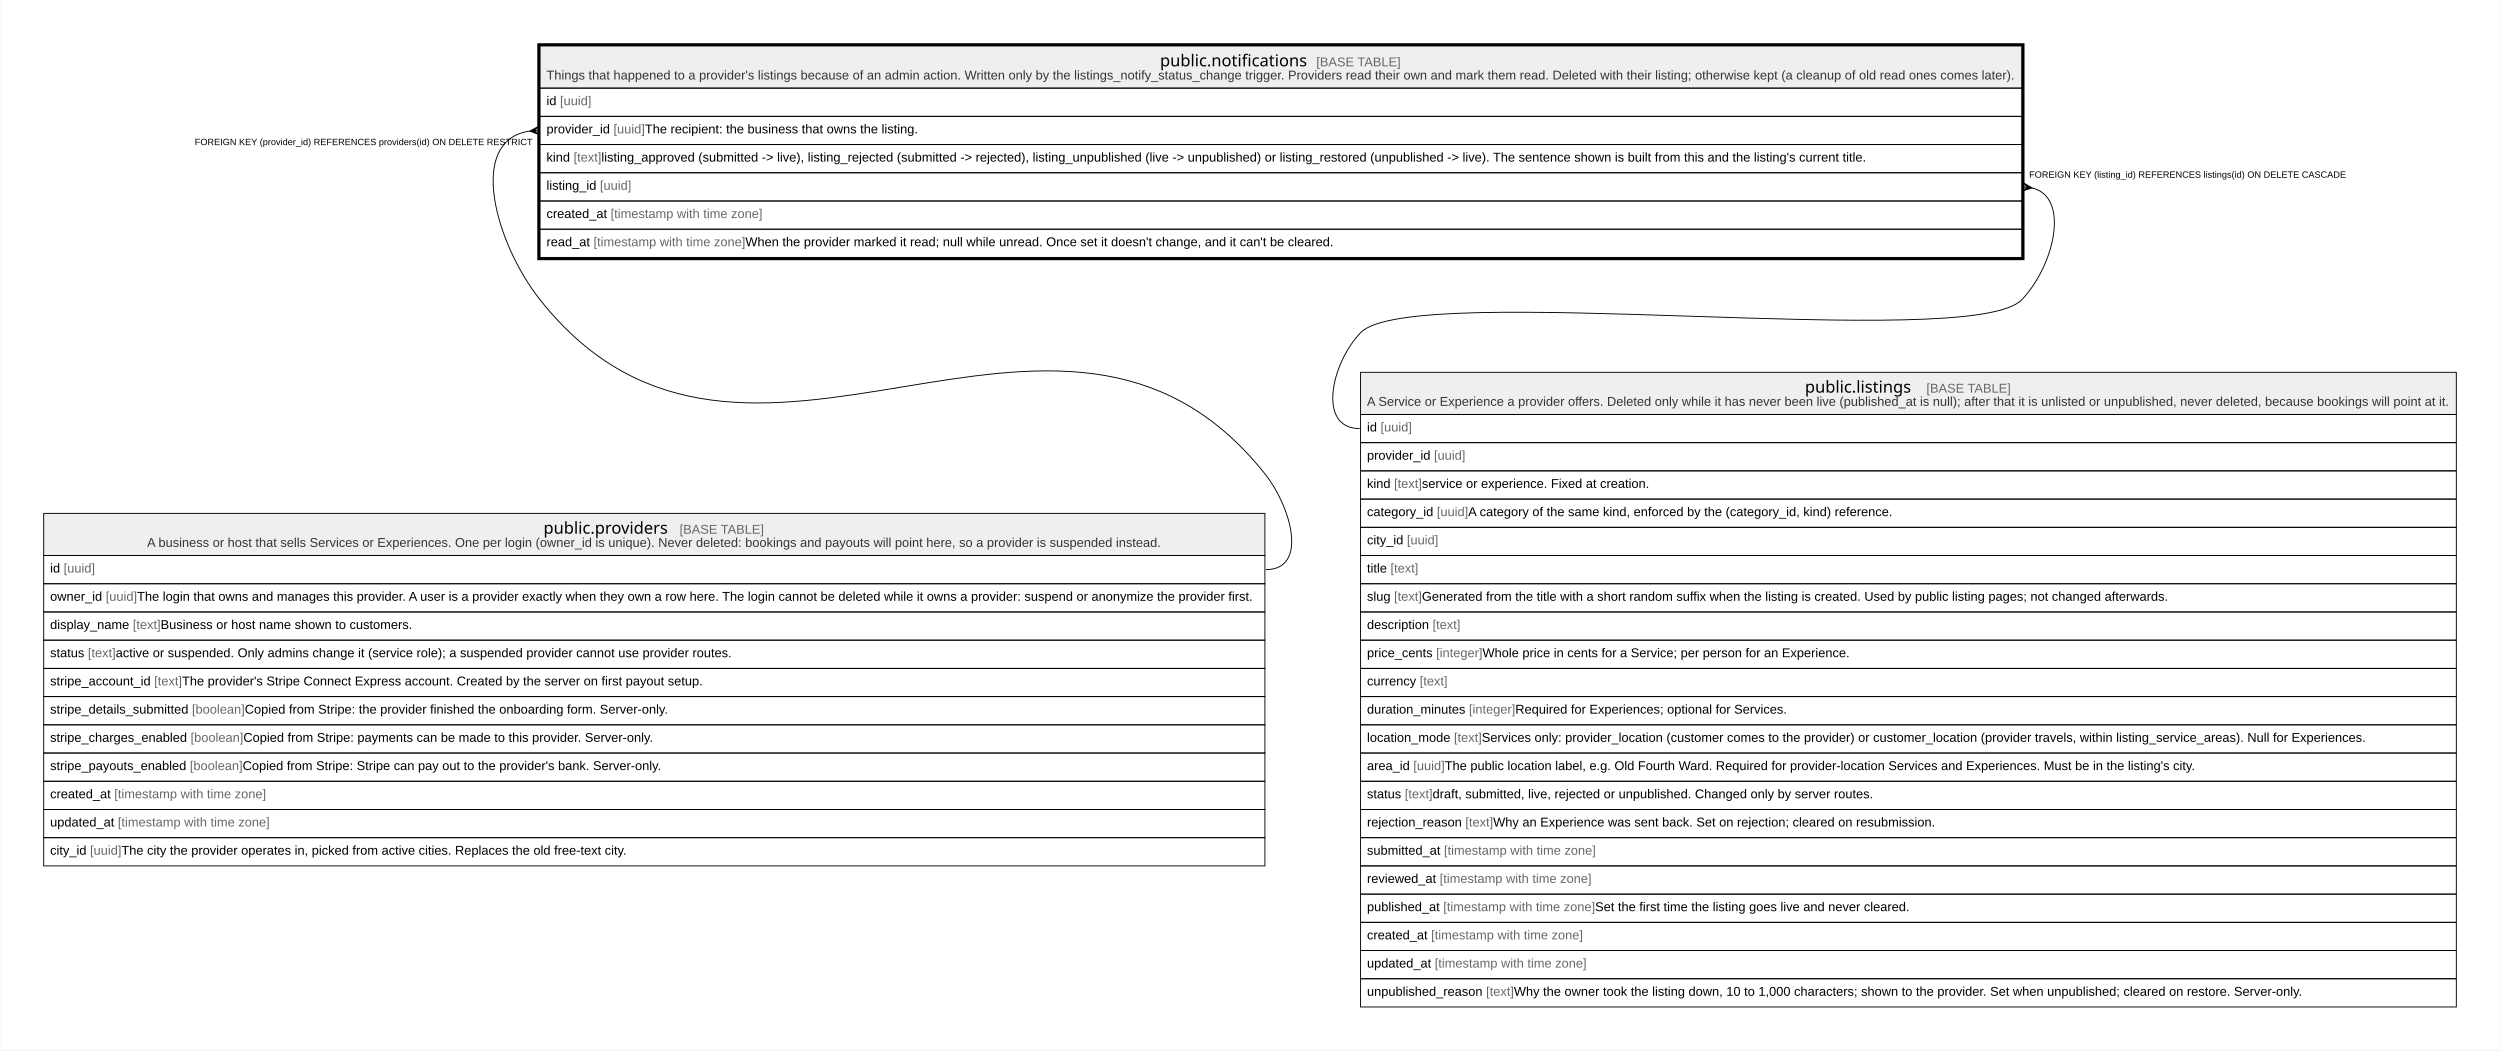
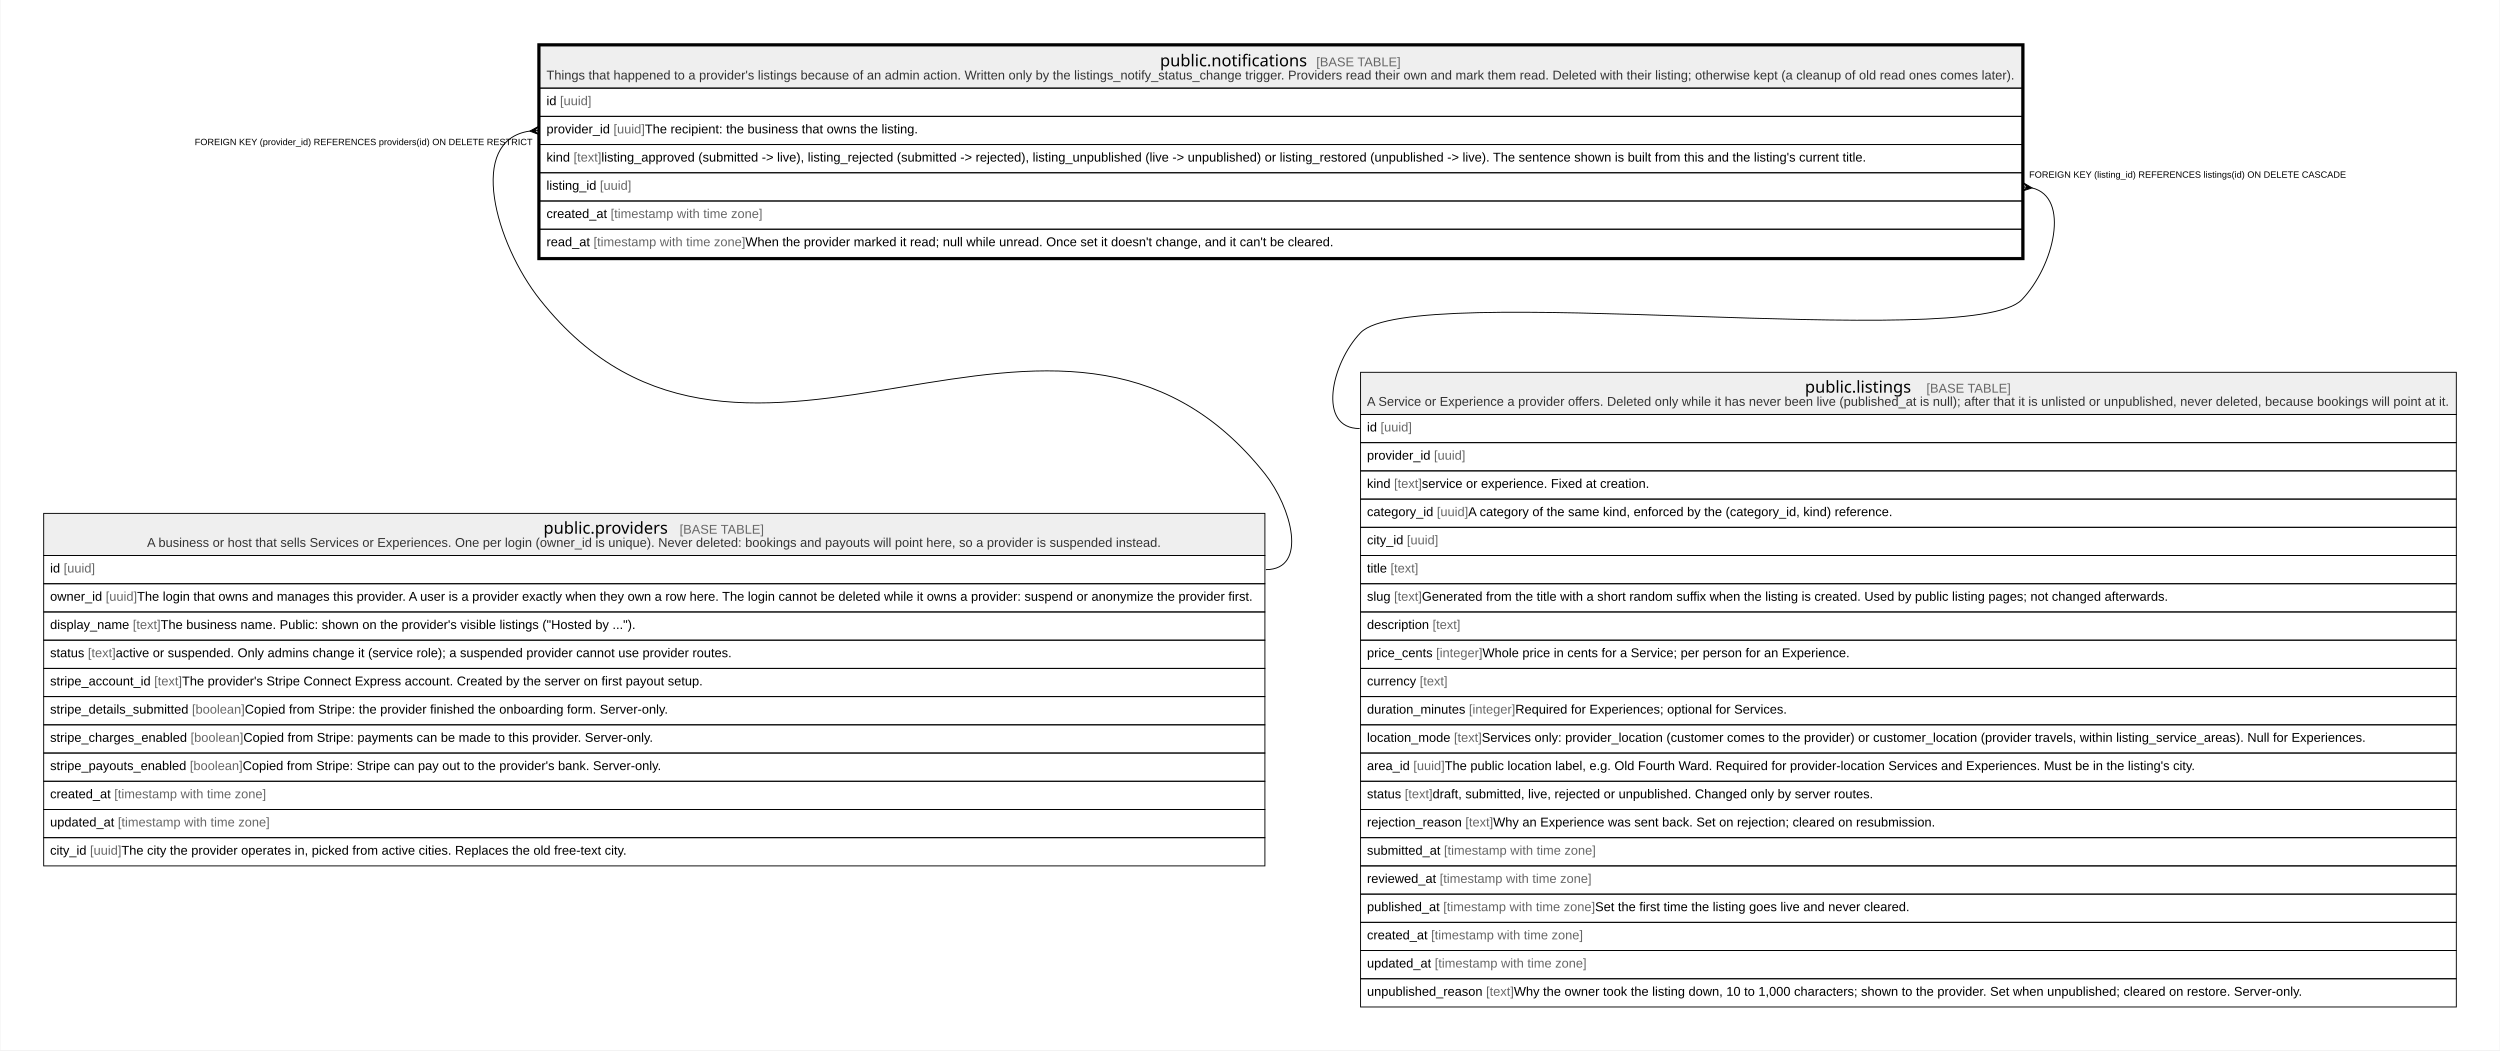
<svg xmlns="http://www.w3.org/2000/svg" width="2728pt" height="1146pt" viewBox="0.00 0.00 2727.98 1146.40">
  <g id="graph0" class="graph" transform="scale(1 1) rotate(0) translate(4 1142.4)">
    <polygon fill="white" stroke="none" points="-4,4 -4,-1142.4 2723.98,-1142.4 2723.98,4 -4,4" />
    <g id="node1" class="node">
      <polygon fill="#efefef" stroke="none" points="585.02,-1046.2 585.02,-1092.2 2202.44,-1092.2 2202.44,-1046.2 585.02,-1046.2" />
      <polygon fill="none" stroke="black" points="585.02,-1046.2 585.02,-1092.2 2202.44,-1092.2 2202.44,-1046.2 585.02,-1046.2" />
      <text text-anchor="start" x="1261.75" y="-1070" font-family="Arial Bold" font-size="18.00">public.notifications</text>
      <text text-anchor="start" x="1401.22" y="-1070" font-family="Arial" font-size="14.00">    </text>
      <text text-anchor="start" x="1432.34" y="-1070" font-family="Arial" font-size="14.00" fill="#666666">[BASE TABLE]</text>
      <text text-anchor="start" x="592.02" y="-1055.6" font-family="Arial" font-size="14.00" fill="#333333">Things that happened to a provider's listings because of an admin action. Written only by the listings_notify_status_change trigger. Providers read their own and mark them read. Deleted with their listing; otherwise kept (a cleanup of old read ones comes later).</text>
      <polygon fill="none" stroke="black" points="585.02,-1015.4 585.02,-1046.2 2202.44,-1046.2 2202.44,-1015.4 585.02,-1015.4" />
      <text text-anchor="start" x="592.02" y="-1027.6" font-family="Arial" font-size="14.00">id </text>
      <text text-anchor="start" x="606.8" y="-1027.6" font-family="Arial" font-size="14.00" fill="#666666">[uuid]</text>
      <polygon fill="none" stroke="black" points="585.02,-984.6 585.02,-1015.4 2202.44,-1015.4 2202.44,-984.6 585.02,-984.6" />
      <text text-anchor="start" x="592.02" y="-996.8" font-family="Arial" font-size="14.00">provider_id </text>
      <text text-anchor="start" x="665.17" y="-996.8" font-family="Arial" font-size="14.00" fill="#666666">[uuid]</text>
      <text text-anchor="start" x="699.42" y="-996.8" font-family="Arial" font-size="14.00"> The recipient: the business that owns the listing.</text>
      <polygon fill="none" stroke="black" points="585.02,-953.8 585.02,-984.6 2202.44,-984.6 2202.44,-953.8 585.02,-953.8" />
      <text text-anchor="start" x="592.02" y="-966" font-family="Arial" font-size="14.00">kind </text>
      <text text-anchor="start" x="621.59" y="-966" font-family="Arial" font-size="14.00" fill="#666666">[text]</text>
      <text text-anchor="start" x="651.93" y="-966" font-family="Arial" font-size="14.00"> listing_approved (submitted -&gt; live), listing_rejected (submitted -&gt; rejected), listing_unpublished (live -&gt; unpublished) or listing_restored (unpublished -&gt; live). The sentence shown is built from this and the listing's current title.</text>
      <polygon fill="none" stroke="black" points="585.02,-923 585.02,-953.8 2202.44,-953.8 2202.44,-923 585.02,-923" />
      <text text-anchor="start" x="592.02" y="-935.2" font-family="Arial" font-size="14.00">listing_id </text>
      <text text-anchor="start" x="650.38" y="-935.2" font-family="Arial" font-size="14.00" fill="#666666">[uuid]</text>
      <polygon fill="none" stroke="black" points="585.02,-892.2 585.02,-923 2202.44,-923 2202.44,-892.2 585.02,-892.2" />
      <text text-anchor="start" x="592.02" y="-904.4" font-family="Arial" font-size="14.00">created_at </text>
      <text text-anchor="start" x="662.06" y="-904.4" font-family="Arial" font-size="14.00" fill="#666666">[timestamp with time zone]</text>
      <polygon fill="none" stroke="black" points="585.02,-861.4 585.02,-892.2 2202.44,-892.2 2202.44,-861.4 585.02,-861.4" />
      <text text-anchor="start" x="592.02" y="-873.6" font-family="Arial" font-size="14.00">read_at </text>
      <text text-anchor="start" x="643.39" y="-873.6" font-family="Arial" font-size="14.00" fill="#666666">[timestamp with time zone]</text>
      <text text-anchor="start" x="809.11" y="-873.6" font-family="Arial" font-size="14.00"> When the provider marked it read; null while unread. Once set it doesn't change, and it can't be cleared.</text>
      <polygon fill="none" stroke="black" stroke-width="3" points="583.52,-859.9 583.52,-1093.7 2203.94,-1093.7 2203.94,-859.9 583.52,-859.9" />
    </g>
    <g id="node2" class="node">
      <polygon fill="#efefef" stroke="none" points="43.2,-536 43.2,-582 1376.26,-582 1376.26,-536 43.2,-536" />
      <polygon fill="none" stroke="black" points="43.2,-536 43.2,-582 1376.26,-582 1376.26,-536 43.2,-536" />
      <text text-anchor="start" x="588.75" y="-559.8" font-family="Arial Bold" font-size="18.00">public.providers</text>
      <text text-anchor="start" x="706.22" y="-559.8" font-family="Arial" font-size="14.00">    </text>
      <text text-anchor="start" x="737.34" y="-559.8" font-family="Arial" font-size="14.00" fill="#666666">[BASE TABLE]</text>
      <text text-anchor="start" x="156.03" y="-545.4" font-family="Arial" font-size="14.00" fill="#333333">A business or host that sells Services or Experiences. One per login (owner_id is unique). Never deleted: bookings and payouts will point here, so a provider is suspended instead.</text>
      <polygon fill="none" stroke="black" points="43.2,-505.2 43.2,-536 1376.26,-536 1376.26,-505.2 43.2,-505.2" />
      <text text-anchor="start" x="50.2" y="-517.4" font-family="Arial" font-size="14.00">id </text>
      <text text-anchor="start" x="64.99" y="-517.4" font-family="Arial" font-size="14.00" fill="#666666">[uuid]</text>
      <polygon fill="none" stroke="black" points="43.2,-474.4 43.2,-505.2 1376.26,-505.2 1376.26,-474.4 43.2,-474.4" />
      <text text-anchor="start" x="50.2" y="-486.6" font-family="Arial" font-size="14.00">owner_id </text>
      <text text-anchor="start" x="110.9" y="-486.6" font-family="Arial" font-size="14.00" fill="#666666">[uuid]</text>
      <text text-anchor="start" x="145.15" y="-486.6" font-family="Arial" font-size="14.00"> The login that owns and manages this provider. A user is a provider exactly when they own a row here. The login cannot be deleted while it owns a provider: suspend or anonymize the provider first.</text>
      <polygon fill="none" stroke="black" points="43.2,-443.6 43.2,-474.4 1376.26,-474.4 1376.26,-443.6 43.2,-443.6" />
      <text text-anchor="start" x="50.2" y="-455.8" font-family="Arial" font-size="14.00">display_name </text>
      <text text-anchor="start" x="140.48" y="-455.8" font-family="Arial" font-size="14.00" fill="#666666">[text]</text>
-       <text text-anchor="start" x="170.82" y="-455.8" font-family="Arial" font-size="14.00"> Business or host name shown to customers.</text>
+       <text text-anchor="start" x="170.82" y="-455.8" font-family="Arial" font-size="14.00"> The business name. Public: shown on the provider's visible listings ("Hosted by ...").</text>
      <polygon fill="none" stroke="black" points="43.2,-412.8 43.2,-443.6 1376.26,-443.6 1376.26,-412.8 43.2,-412.8" />
      <text text-anchor="start" x="50.2" y="-425" font-family="Arial" font-size="14.00">status </text>
      <text text-anchor="start" x="91.44" y="-425" font-family="Arial" font-size="14.00" fill="#666666">[text]</text>
      <text text-anchor="start" x="121.79" y="-425" font-family="Arial" font-size="14.00"> active or suspended. Only admins change it (service role); a suspended provider cannot use provider routes.</text>
      <polygon fill="none" stroke="black" points="43.2,-382 43.2,-412.8 1376.26,-412.8 1376.26,-382 43.2,-382" />
      <text text-anchor="start" x="50.2" y="-394.2" font-family="Arial" font-size="14.00">stripe_account_id </text>
      <text text-anchor="start" x="163.83" y="-394.2" font-family="Arial" font-size="14.00" fill="#666666">[text]</text>
      <text text-anchor="start" x="194.17" y="-394.2" font-family="Arial" font-size="14.00"> The provider's Stripe Connect Express account. Created by the server on first payout setup.</text>
      <polygon fill="none" stroke="black" points="43.2,-351.2 43.2,-382 1376.26,-382 1376.26,-351.2 43.2,-351.2" />
      <text text-anchor="start" x="50.2" y="-363.4" font-family="Arial" font-size="14.00">stripe_details_submitted </text>
      <text text-anchor="start" x="205.06" y="-363.4" font-family="Arial" font-size="14.00" fill="#666666">[boolean]</text>
      <text text-anchor="start" x="262.67" y="-363.4" font-family="Arial" font-size="14.00"> Copied from Stripe: the provider finished the onboarding form. Server-only.</text>
      <polygon fill="none" stroke="black" points="43.2,-320.4 43.2,-351.2 1376.26,-351.2 1376.26,-320.4 43.2,-320.4" />
      <text text-anchor="start" x="50.2" y="-332.6" font-family="Arial" font-size="14.00">stripe_charges_enabled </text>
      <text text-anchor="start" x="203.53" y="-332.6" font-family="Arial" font-size="14.00" fill="#666666">[boolean]</text>
      <text text-anchor="start" x="261.14" y="-332.6" font-family="Arial" font-size="14.00"> Copied from Stripe: payments can be made to this provider. Server-only.</text>
      <polygon fill="none" stroke="black" points="43.2,-289.6 43.2,-320.4 1376.26,-320.4 1376.26,-289.6 43.2,-289.6" />
      <text text-anchor="start" x="50.2" y="-301.8" font-family="Arial" font-size="14.00">stripe_payouts_enabled </text>
      <text text-anchor="start" x="202.76" y="-301.8" font-family="Arial" font-size="14.00" fill="#666666">[boolean]</text>
      <text text-anchor="start" x="260.36" y="-301.8" font-family="Arial" font-size="14.00"> Copied from Stripe: Stripe can pay out to the provider's bank. Server-only.</text>
      <polygon fill="none" stroke="black" points="43.2,-258.8 43.2,-289.6 1376.26,-289.6 1376.26,-258.8 43.2,-258.8" />
      <text text-anchor="start" x="50.2" y="-271" font-family="Arial" font-size="14.00">created_at </text>
      <text text-anchor="start" x="120.25" y="-271" font-family="Arial" font-size="14.00" fill="#666666">[timestamp with time zone]</text>
      <polygon fill="none" stroke="black" points="43.2,-228 43.2,-258.8 1376.26,-258.8 1376.26,-228 43.2,-228" />
      <text text-anchor="start" x="50.2" y="-240.2" font-family="Arial" font-size="14.00">updated_at </text>
      <text text-anchor="start" x="124.16" y="-240.2" font-family="Arial" font-size="14.00" fill="#666666">[timestamp with time zone]</text>
      <polygon fill="none" stroke="black" points="43.2,-197.2 43.2,-228 1376.26,-228 1376.26,-197.2 43.2,-197.2" />
      <text text-anchor="start" x="50.2" y="-209.4" font-family="Arial" font-size="14.00">city_id </text>
      <text text-anchor="start" x="93.77" y="-209.4" font-family="Arial" font-size="14.00" fill="#666666">[uuid]</text>
      <text text-anchor="start" x="128.02" y="-209.4" font-family="Arial" font-size="14.00"> The city the provider operates in, picked from active cities. Replaces the old free-text city.</text>
    </g>
    <g id="edge1" class="edge">
      <path fill="none" stroke="black" d="M573.63,-999.29C504.8,-989.29 536.29,-876.67 585.02,-815.2 809.68,-531.78 1151.01,-908.15 1376.26,-625.2 1405.21,-588.83 1423.75,-520.6 1377.26,-520.6" />
      <polygon fill="black" stroke="black" points="573.71,-999.29 583.37,-1004.47 579.03,-999.66 583.35,-999.95 583.35,-999.95 583.35,-999.95 579.03,-999.66 583.99,-995.49 573.71,-999.29" />
      <text text-anchor="start" x="208.05" y="-984" font-family="Arial" font-size="10.00">FOREIGN KEY (provider_id) REFERENCES providers(id) ON DELETE RESTRICT</text>
    </g>
    <g id="node3" class="node">
      <polygon fill="#efefef" stroke="none" points="1480.68,-690 1480.68,-736 2676.78,-736 2676.78,-690 1480.68,-690" />
      <polygon fill="none" stroke="black" points="1480.68,-690 1480.68,-736 2676.78,-736 2676.78,-690 1480.68,-690" />
      <text text-anchor="start" x="1965.73" y="-713.8" font-family="Arial Bold" font-size="18.00">public.listings</text>
      <text text-anchor="start" x="2067.24" y="-713.8" font-family="Arial" font-size="14.00">    </text>
      <text text-anchor="start" x="2098.35" y="-713.8" font-family="Arial" font-size="14.00" fill="#666666">[BASE TABLE]</text>
      <text text-anchor="start" x="1487.68" y="-699.4" font-family="Arial" font-size="14.00" fill="#333333">A Service or Experience a provider offers. Deleted only while it has never been live (published_at is null); after that it is unlisted or unpublished, never deleted, because bookings will point at it.</text>
      <polygon fill="none" stroke="black" points="1480.68,-659.2 1480.68,-690 2676.78,-690 2676.78,-659.2 1480.68,-659.2" />
      <text text-anchor="start" x="1487.68" y="-671.4" font-family="Arial" font-size="14.00">id </text>
      <text text-anchor="start" x="1502.46" y="-671.4" font-family="Arial" font-size="14.00" fill="#666666">[uuid]</text>
      <polygon fill="none" stroke="black" points="1480.68,-628.4 1480.68,-659.2 2676.78,-659.2 2676.78,-628.4 1480.68,-628.4" />
      <text text-anchor="start" x="1487.68" y="-640.6" font-family="Arial" font-size="14.00">provider_id </text>
      <text text-anchor="start" x="1560.83" y="-640.6" font-family="Arial" font-size="14.00" fill="#666666">[uuid]</text>
      <polygon fill="none" stroke="black" points="1480.68,-597.6 1480.68,-628.4 2676.78,-628.4 2676.78,-597.6 1480.68,-597.6" />
      <text text-anchor="start" x="1487.68" y="-609.8" font-family="Arial" font-size="14.00">kind </text>
      <text text-anchor="start" x="1517.25" y="-609.8" font-family="Arial" font-size="14.00" fill="#666666">[text]</text>
      <text text-anchor="start" x="1547.59" y="-609.8" font-family="Arial" font-size="14.00"> service or experience. Fixed at creation.</text>
      <polygon fill="none" stroke="black" points="1480.68,-566.8 1480.68,-597.6 2676.78,-597.6 2676.78,-566.8 1480.68,-566.8" />
      <text text-anchor="start" x="1487.68" y="-579" font-family="Arial" font-size="14.00">category_id </text>
      <text text-anchor="start" x="1563.94" y="-579" font-family="Arial" font-size="14.00" fill="#666666">[uuid]</text>
      <text text-anchor="start" x="1598.19" y="-579" font-family="Arial" font-size="14.00"> A category of the same kind, enforced by the (category_id, kind) reference.</text>
      <polygon fill="none" stroke="black" points="1480.68,-536 1480.68,-566.8 2676.78,-566.8 2676.78,-536 1480.68,-536" />
      <text text-anchor="start" x="1487.68" y="-548.2" font-family="Arial" font-size="14.00">city_id </text>
      <text text-anchor="start" x="1531.25" y="-548.2" font-family="Arial" font-size="14.00" fill="#666666">[uuid]</text>
      <polygon fill="none" stroke="black" points="1480.68,-505.2 1480.68,-536 2676.78,-536 2676.78,-505.2 1480.68,-505.2" />
      <text text-anchor="start" x="1487.68" y="-517.4" font-family="Arial" font-size="14.00">title </text>
      <text text-anchor="start" x="1513.35" y="-517.4" font-family="Arial" font-size="14.00" fill="#666666">[text]</text>
      <polygon fill="none" stroke="black" points="1480.68,-474.4 1480.68,-505.2 2676.78,-505.2 2676.78,-474.4 1480.68,-474.4" />
      <text text-anchor="start" x="1487.68" y="-486.6" font-family="Arial" font-size="14.00">slug </text>
      <text text-anchor="start" x="1517.25" y="-486.6" font-family="Arial" font-size="14.00" fill="#666666">[text]</text>
      <text text-anchor="start" x="1547.59" y="-486.6" font-family="Arial" font-size="14.00"> Generated from the title with a short random suffix when the listing is created. Used by public listing pages; not changed afterwards.</text>
      <polygon fill="none" stroke="black" points="1480.68,-443.6 1480.68,-474.4 2676.78,-474.4 2676.78,-443.6 1480.68,-443.6" />
      <text text-anchor="start" x="1487.68" y="-455.8" font-family="Arial" font-size="14.00">description </text>
      <text text-anchor="start" x="1559.27" y="-455.8" font-family="Arial" font-size="14.00" fill="#666666">[text]</text>
      <polygon fill="none" stroke="black" points="1480.68,-412.8 1480.68,-443.6 2676.78,-443.6 2676.78,-412.8 1480.68,-412.8" />
      <text text-anchor="start" x="1487.68" y="-425" font-family="Arial" font-size="14.00">price_cents </text>
      <text text-anchor="start" x="1563.16" y="-425" font-family="Arial" font-size="14.00" fill="#666666">[integer]</text>
      <text text-anchor="start" x="1613.74" y="-425" font-family="Arial" font-size="14.00"> Whole price in cents for a Service; per person for an Experience.</text>
      <polygon fill="none" stroke="black" points="1480.68,-382 1480.68,-412.8 2676.78,-412.8 2676.78,-382 1480.68,-382" />
      <text text-anchor="start" x="1487.68" y="-394.2" font-family="Arial" font-size="14.00">currency </text>
      <text text-anchor="start" x="1545.25" y="-394.2" font-family="Arial" font-size="14.00" fill="#666666">[text]</text>
      <polygon fill="none" stroke="black" points="1480.68,-351.2 1480.68,-382 2676.78,-382 2676.78,-351.2 1480.68,-351.2" />
      <text text-anchor="start" x="1487.68" y="-363.4" font-family="Arial" font-size="14.00">duration_minutes </text>
      <text text-anchor="start" x="1598.96" y="-363.4" font-family="Arial" font-size="14.00" fill="#666666">[integer]</text>
      <text text-anchor="start" x="1649.55" y="-363.4" font-family="Arial" font-size="14.00"> Required for Experiences; optional for Services.</text>
      <polygon fill="none" stroke="black" points="1480.68,-320.4 1480.68,-351.2 2676.78,-351.2 2676.78,-320.4 1480.68,-320.4" />
      <text text-anchor="start" x="1487.68" y="-332.6" font-family="Arial" font-size="14.00">location_mode </text>
      <text text-anchor="start" x="1582.63" y="-332.6" font-family="Arial" font-size="14.00" fill="#666666">[text]</text>
      <text text-anchor="start" x="1612.97" y="-332.6" font-family="Arial" font-size="14.00"> Services only: provider_location (customer comes to the provider) or customer_location (provider travels, within listing_service_areas). Null for Experiences.</text>
      <polygon fill="none" stroke="black" points="1480.68,-289.6 1480.68,-320.4 2676.78,-320.4 2676.78,-289.6 1480.68,-289.6" />
      <text text-anchor="start" x="1487.68" y="-301.8" font-family="Arial" font-size="14.00">area_id </text>
      <text text-anchor="start" x="1538.27" y="-301.8" font-family="Arial" font-size="14.00" fill="#666666">[uuid]</text>
      <text text-anchor="start" x="1572.52" y="-301.8" font-family="Arial" font-size="14.00"> The public location label, e.g. Old Fourth Ward. Required for provider-location Services and Experiences. Must be in the listing's city.</text>
      <polygon fill="none" stroke="black" points="1480.68,-258.8 1480.68,-289.6 2676.78,-289.6 2676.78,-258.8 1480.68,-258.8" />
      <text text-anchor="start" x="1487.68" y="-271" font-family="Arial" font-size="14.00">status </text>
      <text text-anchor="start" x="1528.92" y="-271" font-family="Arial" font-size="14.00" fill="#666666">[text]</text>
      <text text-anchor="start" x="1559.26" y="-271" font-family="Arial" font-size="14.00"> draft, submitted, live, rejected or unpublished. Changed only by server routes.</text>
      <polygon fill="none" stroke="black" points="1480.68,-228 1480.68,-258.8 2676.78,-258.8 2676.78,-228 1480.68,-228" />
      <text text-anchor="start" x="1487.68" y="-240.2" font-family="Arial" font-size="14.00">rejection_reason </text>
      <text text-anchor="start" x="1595.07" y="-240.2" font-family="Arial" font-size="14.00" fill="#666666">[text]</text>
      <text text-anchor="start" x="1625.42" y="-240.2" font-family="Arial" font-size="14.00"> Why an Experience was sent back. Set on rejection; cleared on resubmission.</text>
      <polygon fill="none" stroke="black" points="1480.68,-197.2 1480.68,-228 2676.78,-228 2676.78,-197.2 1480.68,-197.2" />
      <text text-anchor="start" x="1487.68" y="-209.4" font-family="Arial" font-size="14.00">submitted_at </text>
      <text text-anchor="start" x="1571.72" y="-209.4" font-family="Arial" font-size="14.00" fill="#666666">[timestamp with time zone]</text>
      <polygon fill="none" stroke="black" points="1480.68,-166.4 1480.68,-197.2 2676.78,-197.2 2676.78,-166.4 1480.68,-166.4" />
      <text text-anchor="start" x="1487.68" y="-178.6" font-family="Arial" font-size="14.00">reviewed_at </text>
      <text text-anchor="start" x="1567.05" y="-178.6" font-family="Arial" font-size="14.00" fill="#666666">[timestamp with time zone]</text>
      <polygon fill="none" stroke="black" points="1480.68,-135.6 1480.68,-166.4 2676.78,-166.4 2676.78,-135.6 1480.68,-135.6" />
      <text text-anchor="start" x="1487.68" y="-147.8" font-family="Arial" font-size="14.00">published_at </text>
      <text text-anchor="start" x="1570.96" y="-147.8" font-family="Arial" font-size="14.00" fill="#666666">[timestamp with time zone]</text>
      <text text-anchor="start" x="1736.69" y="-147.8" font-family="Arial" font-size="14.00"> Set the first time the listing goes live and never cleared.</text>
      <polygon fill="none" stroke="black" points="1480.68,-104.8 1480.68,-135.6 2676.78,-135.6 2676.78,-104.8 1480.68,-104.8" />
      <text text-anchor="start" x="1487.68" y="-117" font-family="Arial" font-size="14.00">created_at </text>
      <text text-anchor="start" x="1557.72" y="-117" font-family="Arial" font-size="14.00" fill="#666666">[timestamp with time zone]</text>
      <polygon fill="none" stroke="black" points="1480.68,-74 1480.68,-104.8 2676.78,-104.8 2676.78,-74 1480.68,-74" />
      <text text-anchor="start" x="1487.68" y="-86.2" font-family="Arial" font-size="14.00">updated_at </text>
      <text text-anchor="start" x="1561.63" y="-86.2" font-family="Arial" font-size="14.00" fill="#666666">[timestamp with time zone]</text>
      <polygon fill="none" stroke="black" points="1480.68,-43.2 1480.68,-74 2676.78,-74 2676.78,-43.2 1480.68,-43.2" />
      <text text-anchor="start" x="1487.68" y="-55.4" font-family="Arial" font-size="14.00">unpublished_reason </text>
      <text text-anchor="start" x="1617.67" y="-55.4" font-family="Arial" font-size="14.00" fill="#666666">[text]</text>
      <text text-anchor="start" x="1648.01" y="-55.4" font-family="Arial" font-size="14.00"> Why the owner took the listing down, 10 to 1,000 characters; shown to the provider. Set when unpublished; cleared on restore. Server-only.</text>
    </g>
    <g id="edge2" class="edge">
      <path fill="none" stroke="black" d="M2213.67,-937.27C2255.66,-927.17 2237.75,-852.02 2202.44,-815.2 2146.86,-757.25 1536.3,-837.11 1480.68,-779.2 1448.47,-745.67 1433.18,-674.6 1479.68,-674.6" />
      <polygon fill="black" stroke="black" points="2213.71,-937.26 2203.28,-933.89 2208.41,-937.85 2204.1,-938.33 2204.1,-938.33 2204.1,-938.33 2208.41,-937.85 2204.27,-942.84 2213.71,-937.26" />
      <text text-anchor="start" x="2210.44" y="-948.4" font-family="Arial" font-size="10.00">FOREIGN KEY (listing_id) REFERENCES listings(id) ON DELETE CASCADE</text>
    </g>
  </g>
</svg>
